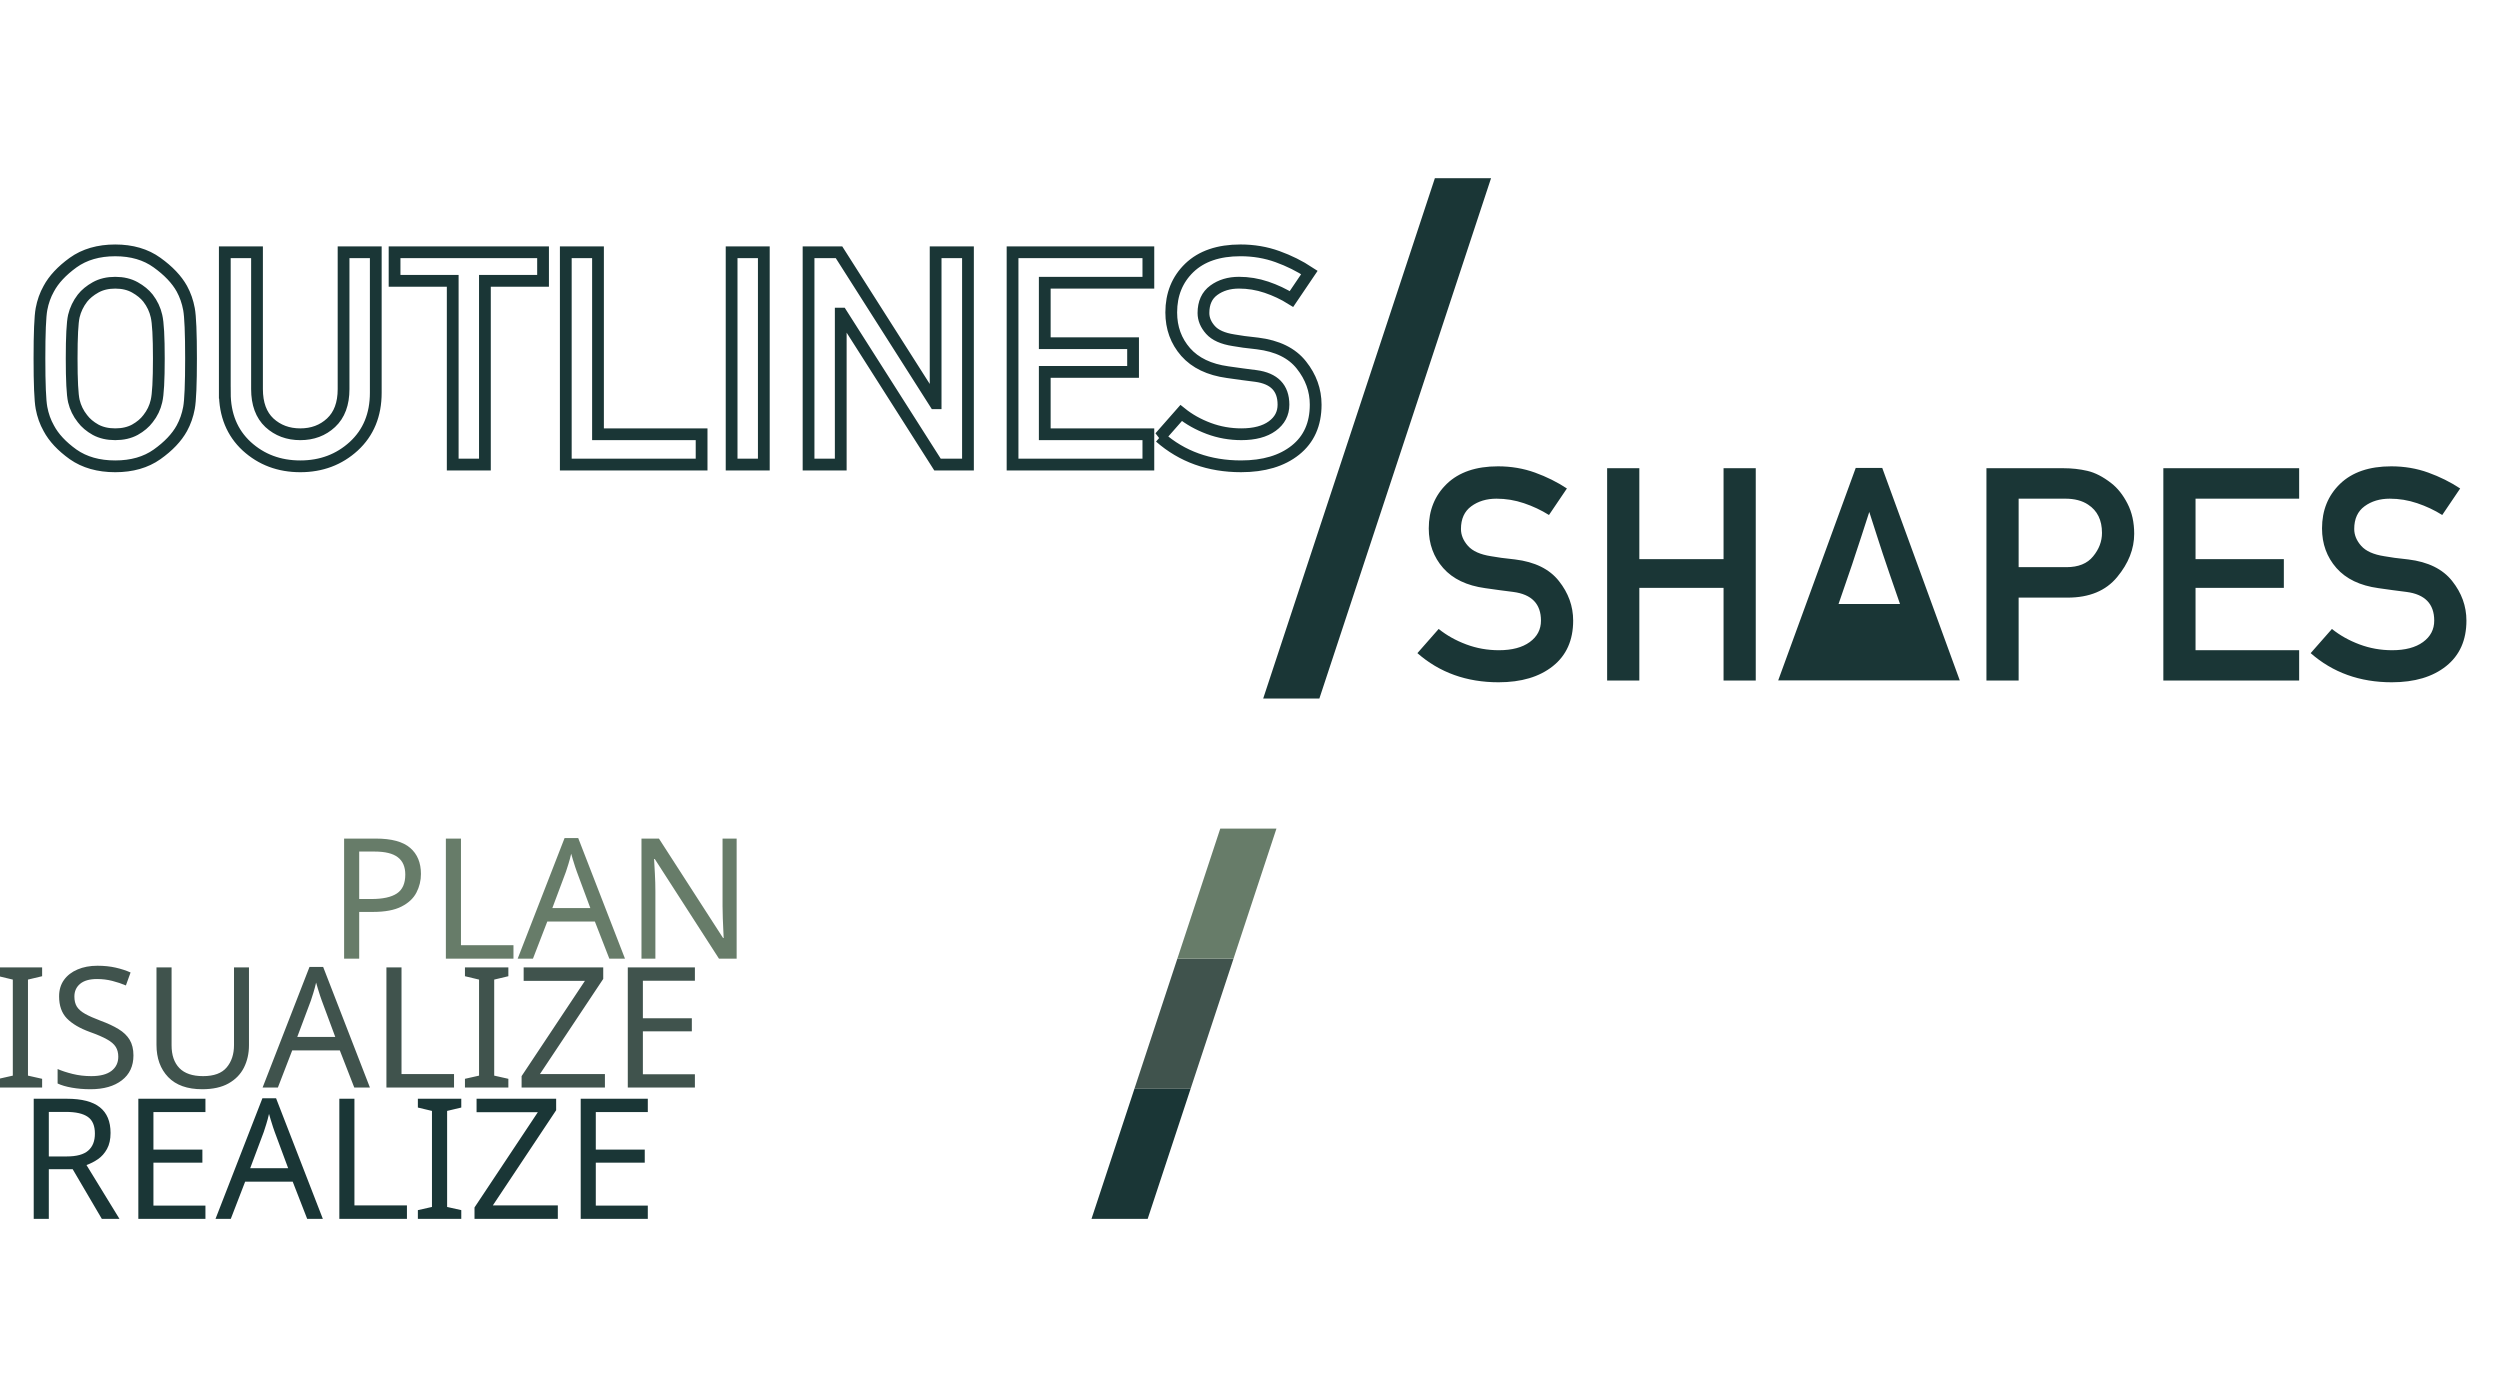
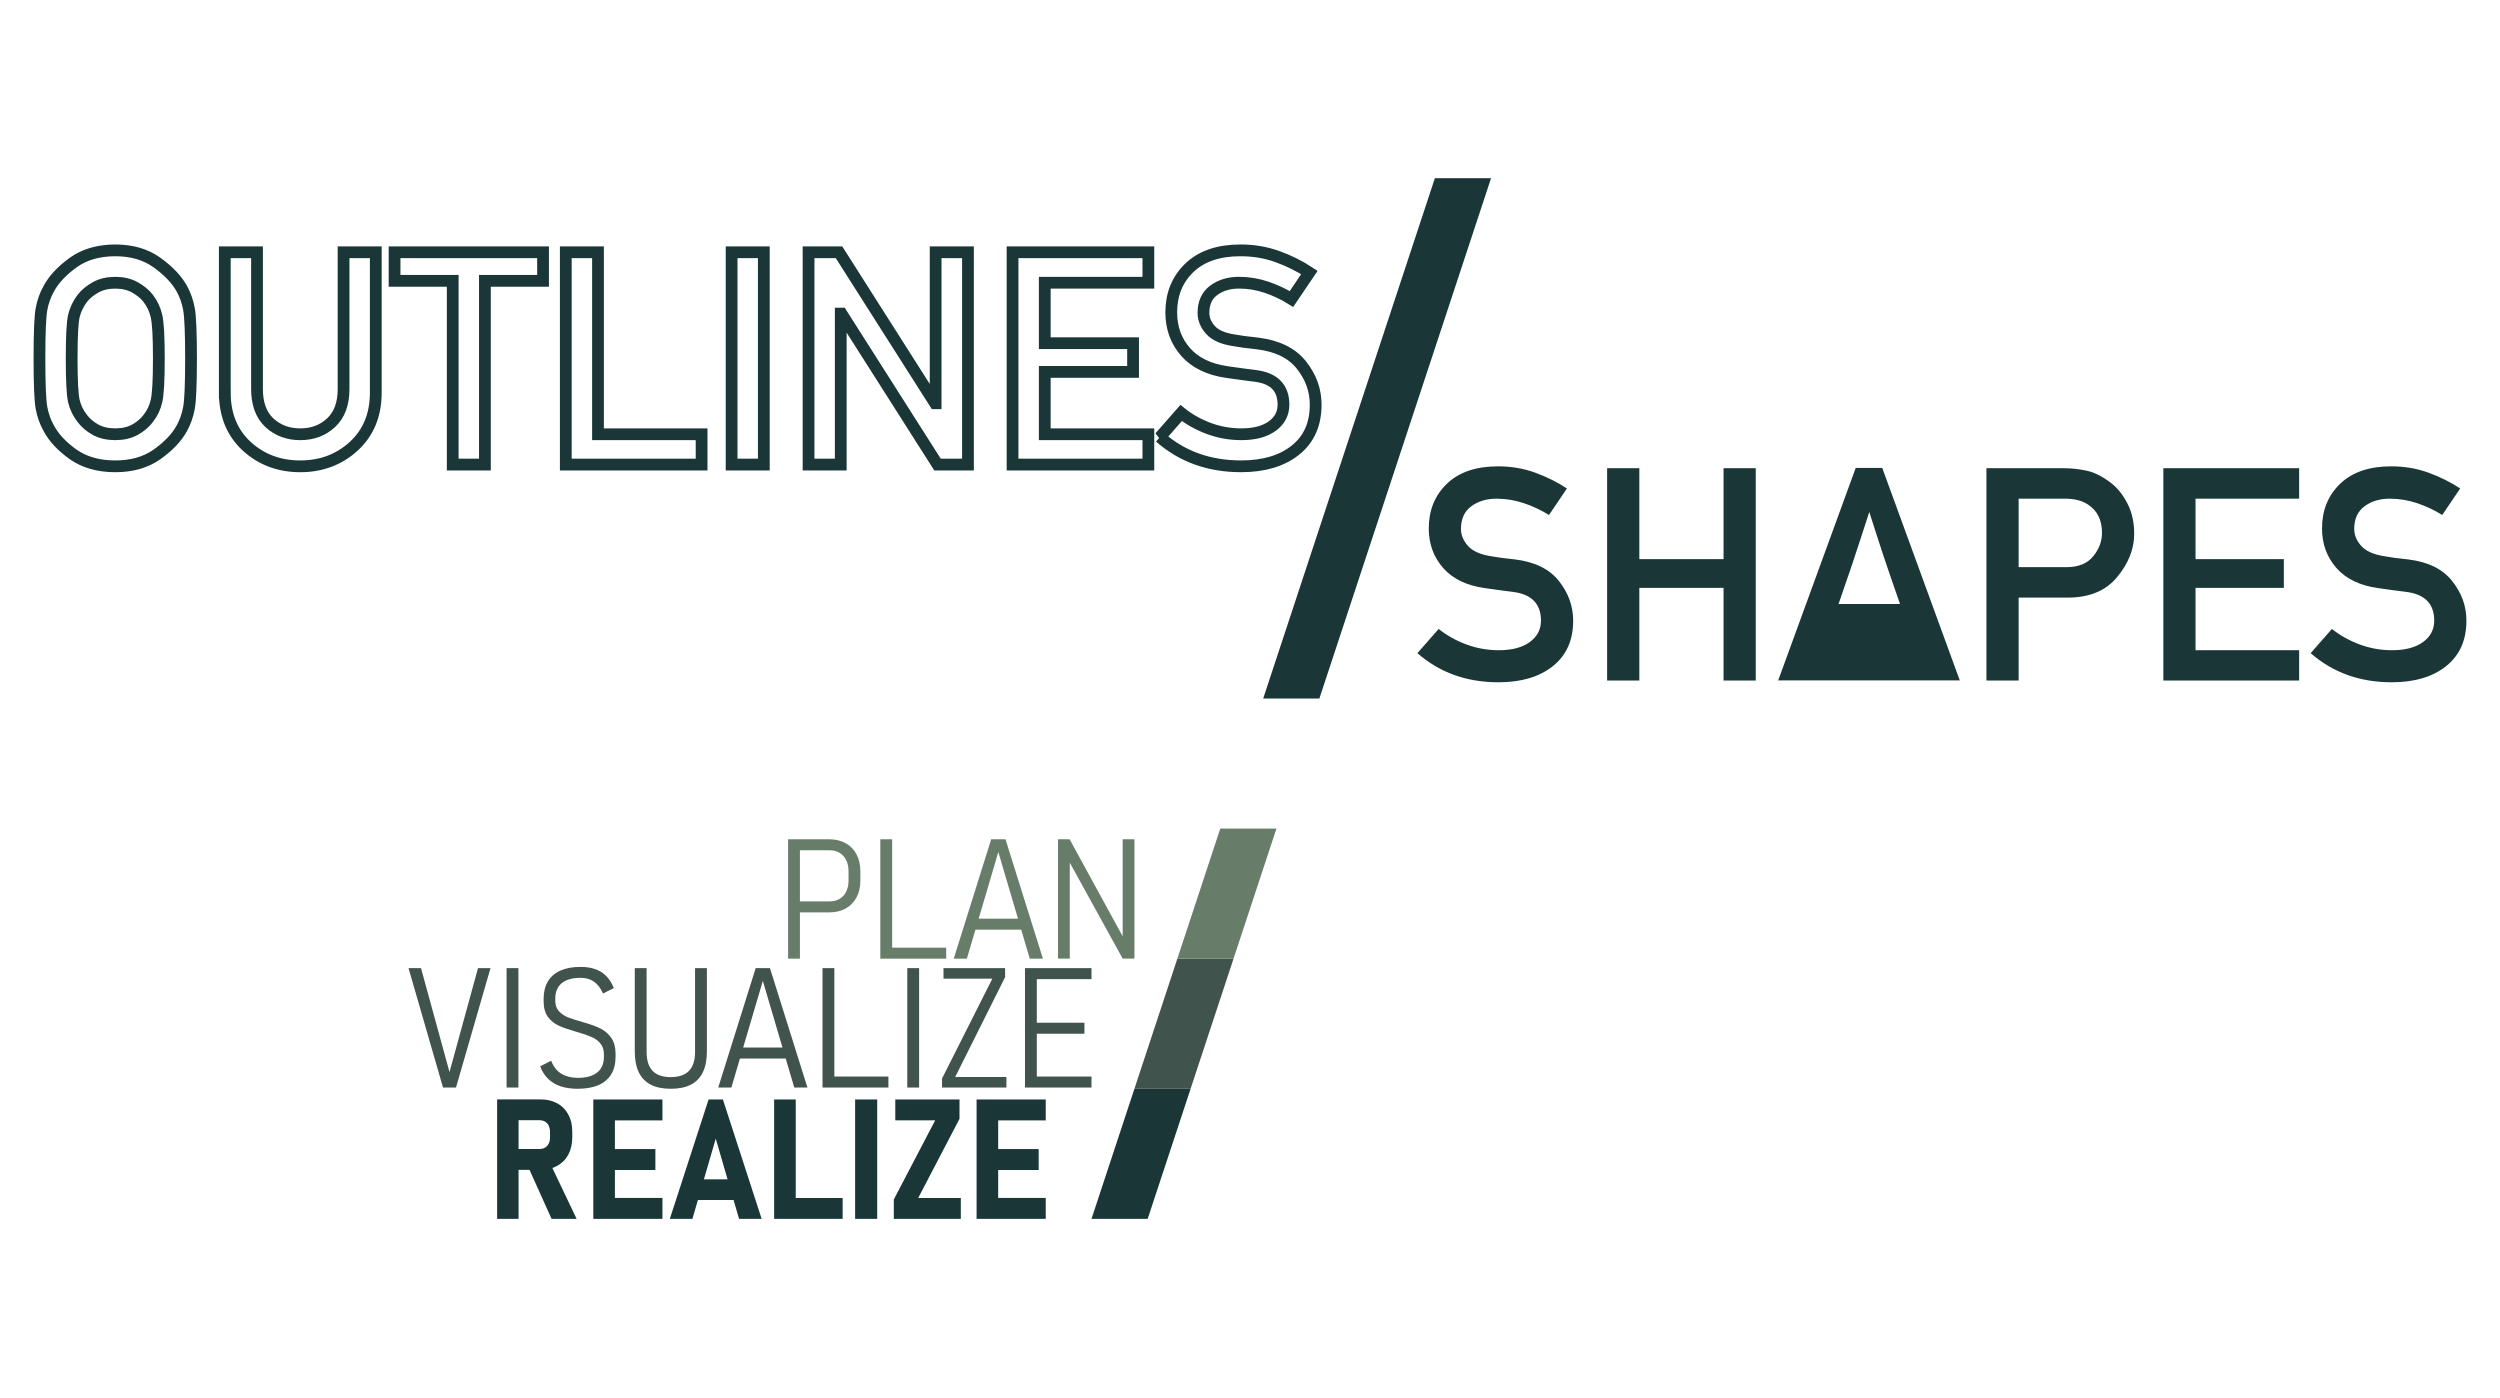
<svg xmlns="http://www.w3.org/2000/svg" width="170mm" height="95mm" viewBox="0 0 170 95" version="1.1" id="svg5" xml:space="preserve">
  <defs id="defs2">
    <clipPath clipPathUnits="userSpaceOnUse" id="clipPath1">
      <path style="font-size:20.293px;line-height:1.2;font-family:'Alte DIN 1451 Mittelschrift';-inkscape-font-specification:'Alte DIN 1451 Mittelschrift, Normal';font-variation-settings:'wdth' 90, 'wght' 700;fill:#1a3636;fill-opacity:1;stroke-width:10.597;stroke-linecap:round;stroke-linejoin:round" d="m 646.143,-70.094 5.33,-6.06 c 1.996,1.606 4.296,2.896 6.9,3.87 2.604,0.974 5.33,1.46 8.178,1.46 3.286,0 5.866,-0.682 7.74,-2.044 1.874,-1.363 2.811,-3.152 2.811,-5.367 0,-4.186 -2.312,-6.584 -6.937,-7.192 -1.217,-0.146 -2.349,-0.292 -3.395,-0.438 -1.047,-0.146 -2.264,-0.316 -3.651,-0.511 -4.6,-0.633 -8.105,-2.312 -10.515,-5.038 -2.41,-2.75 -3.614,-6.06 -3.614,-9.93 0,-4.527 1.509,-8.251 4.527,-11.172 3.042,-2.921 7.314,-4.381 12.815,-4.381 3.286,0 6.377,0.523 9.273,1.57 2.896,1.047 5.562,2.373 7.995,3.979 l -4.491,6.645 c -1.947,-1.217 -4.04,-2.203 -6.28,-2.957 -2.239,-0.755 -4.527,-1.132 -6.864,-1.132 -2.483,0 -4.588,0.633 -6.316,1.898 -1.728,1.266 -2.592,3.164 -2.592,5.695 0,1.509 0.584,2.921 1.752,4.235 1.168,1.314 3.103,2.178 5.805,2.592 0.706,0.122 1.558,0.256 2.556,0.402 0.998,0.122 2.142,0.256 3.432,0.402 4.965,0.608 8.628,2.41 10.989,5.403 2.385,2.994 3.578,6.304 3.578,9.93 0,4.892 -1.692,8.689 -5.075,11.391 -3.383,2.702 -7.922,4.052 -13.618,4.052 -8.008,0 -14.786,-2.434 -20.335,-7.302 z m 76.705,6.864 V -86.45 H 701.746 v 23.22 h -8.068 v -53.193 h 8.068 v 22.782 h 21.102 v -22.782 h 8.068 v 53.193 z m 13.691,-0.036 19.423,-53.23 h 6.645 l 19.423,53.23 z m 15.115,-19.131 h 15.407 c -1.12,-3.286 -2.008,-5.854 -2.665,-7.703 -0.633,-1.874 -1.193,-3.529 -1.679,-4.965 -0.462,-1.436 -0.937,-2.896 -1.424,-4.381 -0.487,-1.485 -1.132,-3.493 -1.935,-6.024 -0.852,2.629 -1.533,4.734 -2.044,6.316 -0.511,1.558 -1.01,3.067 -1.497,4.527 -0.462,1.46 -1.01,3.091 -1.643,4.892 -0.608,1.801 -1.448,4.247 -2.519,7.338 z m 45.125,-26.396 v 17.159 h 11.975 c 2.994,0 5.221,-0.901 6.681,-2.702 1.485,-1.801 2.227,-3.76 2.227,-5.878 0,-3.213 -1.156,-5.574 -3.468,-7.083 -1.485,-0.998 -3.395,-1.497 -5.732,-1.497 z m -8.068,45.563 v -53.194 h 19.313 c 2.069,0 4.053,0.219 5.951,0.657 1.923,0.438 3.919,1.46 5.987,3.067 1.606,1.241 2.969,2.957 4.089,5.148 1.12,2.166 1.679,4.685 1.679,7.557 0,3.797 -1.424,7.411 -4.272,10.843 -2.823,3.432 -6.961,5.148 -12.413,5.148 H 796.779 v 20.774 z m 44.322,0 v -53.194 h 34.026 v 7.63 h -25.958 v 15.151 h 22.124 v 7.192 h -22.124 v 15.626 h 25.958 v 7.594 z m 36.91,-6.864 5.33,-6.06 c 1.996,1.606 4.296,2.896 6.9,3.87 2.604,0.974 5.33,1.46 8.178,1.46 3.286,0 5.866,-0.682 7.74,-2.044 1.874,-1.363 2.811,-3.152 2.811,-5.367 0,-4.186 -2.312,-6.584 -6.937,-7.192 -1.217,-0.146 -2.349,-0.292 -3.395,-0.438 -1.047,-0.146 -2.264,-0.316 -3.651,-0.511 -4.6,-0.633 -8.105,-2.312 -10.515,-5.038 -2.41,-2.75 -3.614,-6.06 -3.614,-9.93 0,-4.527 1.509,-8.251 4.527,-11.172 3.042,-2.921 7.314,-4.381 12.815,-4.381 3.286,0 6.377,0.523 9.273,1.57 2.896,1.047 5.562,2.373 7.995,3.979 l -4.491,6.645 c -1.947,-1.217 -4.04,-2.203 -6.28,-2.957 -2.239,-0.755 -4.527,-1.132 -6.864,-1.132 -2.483,0 -4.588,0.633 -6.316,1.898 -1.728,1.266 -2.592,3.164 -2.592,5.695 0,1.509 0.584,2.921 1.752,4.235 1.168,1.314 3.103,2.178 5.805,2.592 0.706,0.122 1.558,0.256 2.556,0.402 0.998,0.122 2.142,0.256 3.432,0.402 4.965,0.608 8.628,2.41 10.989,5.403 2.385,2.994 3.578,6.304 3.578,9.93 0,4.892 -1.692,8.689 -5.075,11.391 -3.383,2.702 -7.922,4.052 -13.618,4.052 -8.008,0 -14.786,-2.434 -20.335,-7.302 z" id="path2" aria-label="SHAPES" />
    </clipPath>
    <clipPath clipPathUnits="userSpaceOnUse" id="clipPath1-8">
      <path style="font-size:20.293px;line-height:1.2;font-family:'Alte DIN 1451 Mittelschrift';-inkscape-font-specification:'Alte DIN 1451 Mittelschrift, Normal';font-variation-settings:'wdth' 90, 'wght' 700;fill:#1a3636;fill-opacity:1;stroke-width:10.597;stroke-linecap:round;stroke-linejoin:round" d="m 646.143,-70.094 5.33,-6.06 c 1.996,1.606 4.296,2.896 6.9,3.87 2.604,0.974 5.33,1.46 8.178,1.46 3.286,0 5.866,-0.682 7.74,-2.044 1.874,-1.363 2.811,-3.152 2.811,-5.367 0,-4.186 -2.312,-6.584 -6.937,-7.192 -1.217,-0.146 -2.349,-0.292 -3.395,-0.438 -1.047,-0.146 -2.264,-0.316 -3.651,-0.511 -4.6,-0.633 -8.105,-2.312 -10.515,-5.038 -2.41,-2.75 -3.614,-6.06 -3.614,-9.93 0,-4.527 1.509,-8.251 4.527,-11.172 3.042,-2.921 7.314,-4.381 12.815,-4.381 3.286,0 6.377,0.523 9.273,1.57 2.896,1.047 5.562,2.373 7.995,3.979 l -4.491,6.645 c -1.947,-1.217 -4.04,-2.203 -6.28,-2.957 -2.239,-0.755 -4.527,-1.132 -6.864,-1.132 -2.483,0 -4.588,0.633 -6.316,1.898 -1.728,1.266 -2.592,3.164 -2.592,5.695 0,1.509 0.584,2.921 1.752,4.235 1.168,1.314 3.103,2.178 5.805,2.592 0.706,0.122 1.558,0.256 2.556,0.402 0.998,0.122 2.142,0.256 3.432,0.402 4.965,0.608 8.628,2.41 10.989,5.403 2.385,2.994 3.578,6.304 3.578,9.93 0,4.892 -1.692,8.689 -5.075,11.391 -3.383,2.702 -7.922,4.052 -13.618,4.052 -8.008,0 -14.786,-2.434 -20.335,-7.302 z m 76.705,6.864 V -86.45 H 701.746 v 23.22 h -8.068 v -53.193 h 8.068 v 22.782 h 21.102 v -22.782 h 8.068 v 53.193 z m 13.691,-0.036 19.423,-53.23 h 6.645 l 19.423,53.23 z m 15.115,-19.131 h 15.407 c -1.12,-3.286 -2.008,-5.854 -2.665,-7.703 -0.633,-1.874 -1.193,-3.529 -1.679,-4.965 -0.462,-1.436 -0.937,-2.896 -1.424,-4.381 -0.487,-1.485 -1.132,-3.493 -1.935,-6.024 -0.852,2.629 -1.533,4.734 -2.044,6.316 -0.511,1.558 -1.01,3.067 -1.497,4.527 -0.462,1.46 -1.01,3.091 -1.643,4.892 -0.608,1.801 -1.448,4.247 -2.519,7.338 z m 45.125,-26.396 v 17.159 h 11.975 c 2.994,0 5.221,-0.901 6.681,-2.702 1.485,-1.801 2.227,-3.76 2.227,-5.878 0,-3.213 -1.156,-5.574 -3.468,-7.083 -1.485,-0.998 -3.395,-1.497 -5.732,-1.497 z m -8.068,45.563 v -53.194 h 19.313 c 2.069,0 4.053,0.219 5.951,0.657 1.923,0.438 3.919,1.46 5.987,3.067 1.606,1.241 2.969,2.957 4.089,5.148 1.12,2.166 1.679,4.685 1.679,7.557 0,3.797 -1.424,7.411 -4.272,10.843 -2.823,3.432 -6.961,5.148 -12.413,5.148 H 796.779 v 20.774 z m 44.322,0 v -53.194 h 34.026 v 7.63 h -25.958 v 15.151 h 22.124 v 7.192 h -22.124 v 15.626 h 25.958 v 7.594 z m 36.91,-6.864 5.33,-6.06 c 1.996,1.606 4.296,2.896 6.9,3.87 2.604,0.974 5.33,1.46 8.178,1.46 3.286,0 5.866,-0.682 7.74,-2.044 1.874,-1.363 2.811,-3.152 2.811,-5.367 0,-4.186 -2.312,-6.584 -6.937,-7.192 -1.217,-0.146 -2.349,-0.292 -3.395,-0.438 -1.047,-0.146 -2.264,-0.316 -3.651,-0.511 -4.6,-0.633 -8.105,-2.312 -10.515,-5.038 -2.41,-2.75 -3.614,-6.06 -3.614,-9.93 0,-4.527 1.509,-8.251 4.527,-11.172 3.042,-2.921 7.314,-4.381 12.815,-4.381 3.286,0 6.377,0.523 9.273,1.57 2.896,1.047 5.562,2.373 7.995,3.979 l -4.491,6.645 c -1.947,-1.217 -4.04,-2.203 -6.28,-2.957 -2.239,-0.755 -4.527,-1.132 -6.864,-1.132 -2.483,0 -4.588,0.633 -6.316,1.898 -1.728,1.266 -2.592,3.164 -2.592,5.695 0,1.509 0.584,2.921 1.752,4.235 1.168,1.314 3.103,2.178 5.805,2.592 0.706,0.122 1.558,0.256 2.556,0.402 0.998,0.122 2.142,0.256 3.432,0.402 4.965,0.608 8.628,2.41 10.989,5.403 2.385,2.994 3.578,6.304 3.578,9.93 0,4.892 -1.692,8.689 -5.075,11.391 -3.383,2.702 -7.922,4.052 -13.618,4.052 -8.008,0 -14.786,-2.434 -20.335,-7.302 z" id="path2-2" aria-label="SHAPES" />
    </clipPath>
  </defs>
  <g id="layer1">
    <g id="g4-8" transform="matrix(0.2714101,0,0,0.2714101,-64.88323,112.2415)">
      <g id="g1" transform="translate(24.00815,2.727622)">
        <path style="font-size:48.896px;line-height:1.2;font-family:'Alte DIN 1451 Mittelschrift';-inkscape-font-specification:'Alte DIN 1451 Mittelschrift, Normal';font-variation-settings:'wdth' 90, 'wght' 700;fill:#1a3636;fill-opacity:1;stroke-width:25.534;stroke-linecap:round;stroke-linejoin:round" d="m 488.52,-110.899 10.754,-32.591 h 14.075 l -10.754,32.591 z" id="text17391-7-8" aria-label="/" />
        <path style="font-size:48.896px;line-height:1.2;font-family:'Alte DIN 1451 Mittelschrift';-inkscape-font-specification:'Alte DIN 1451 Mittelschrift, Normal';font-variation-settings:'wdth' 90, 'wght' 700;fill:#40534d;fill-opacity:1;stroke-width:25.534;stroke-linecap:round;stroke-linejoin:round" d="m 499.273,-143.491 10.754,-32.591 h 14.075 l -10.754,32.591 z" id="text17391-7-8-6" aria-label="/" />
        <path style="font-size:48.896px;line-height:1.2;font-family:'Alte DIN 1451 Mittelschrift';-inkscape-font-specification:'Alte DIN 1451 Mittelschrift, Normal';font-variation-settings:'wdth' 90, 'wght' 700;fill:#677c69;fill-opacity:1;stroke-width:25.534;stroke-linecap:round;stroke-linejoin:round" d="m 510.027,-176.082 10.754,-32.591 h 14.075 l -10.754,32.591 z" id="text17391-7-8-6-8" aria-label="/" />
        <g id="g2" transform="matrix(3.684462,0,0,3.684462,163.0889,-596.093)">
          <path style="font-size:20.293px;line-height:1.2;font-family:'Alte DIN 1451 Mittelschrift';-inkscape-font-specification:'Alte DIN 1451 Mittelschrift, Normal';font-variation-settings:'wdth' 90, 'wght' 700;fill:none;stroke:#1a3636;stroke-width:0.8;stroke-linecap:square" d="m 16.786,73.181 q 0,-2.606 0.139,-3.359 0.139,-0.753 0.495,-1.387 0.505,-0.941 1.655,-1.774 1.159,-0.832 2.864,-0.832 1.694,0 2.844,0.832 1.159,0.832 1.685,1.774 0.347,0.634 0.486,1.387 0.139,0.753 0.139,3.359 0,2.606 -0.139,3.359 -0.139,0.753 -0.486,1.387 -0.525,0.951 -1.685,1.774 -1.149,0.813 -2.844,0.813 -1.704,0 -2.864,-0.813 -1.149,-0.822 -1.655,-1.774 -0.357,-0.634 -0.495,-1.387 -0.139,-0.753 -0.139,-3.359 z m 2.19,0 q 0,2.229 0.149,2.893 0.159,0.664 0.585,1.199 0.327,0.436 0.892,0.753 0.565,0.307 1.338,0.307 0.773,0 1.338,-0.307 0.565,-0.317 0.892,-0.753 0.426,-0.535 0.575,-1.199 0.159,-0.664 0.159,-2.893 0,-2.22 -0.159,-2.883 -0.149,-0.664 -0.575,-1.219 -0.327,-0.416 -0.892,-0.733 -0.565,-0.317 -1.338,-0.317 -0.773,0 -1.338,0.317 -0.565,0.317 -0.892,0.733 -0.426,0.555 -0.585,1.219 -0.149,0.664 -0.149,2.883 z m 10.414,2.329 v -9.552 h 2.19 v 9.304 q 0,1.496 0.842,2.289 0.852,0.783 2.101,0.783 1.249,0 2.091,-0.783 0.852,-0.793 0.852,-2.289 v -9.304 h 2.19 v 9.552 q 0,2.259 -1.496,3.637 -1.496,1.367 -3.637,1.367 -2.15,0 -3.646,-1.367 -1.486,-1.377 -1.486,-3.637 z m 15.498,4.885 V 67.9 h -3.954 v -1.942 h 10.097 v 1.942 h -3.954 v 12.495 z m 7.689,0 V 65.958 h 2.19 v 12.376 h 7.045 v 2.061 z m 11.276,0 V 65.958 h 2.19 v 14.437 z m 5.232,0 V 65.958 h 2.071 l 6.53,10.266 h 0.04 V 65.958 H 79.925 V 80.395 H 77.854 L 71.324,70.129 h -0.05 v 10.266 z m 13.872,0 V 65.958 h 9.235 v 2.071 h -7.045 v 4.112 h 6.005 v 1.952 h -6.005 v 4.241 h 7.045 v 2.061 z m 10.018,-1.863 1.447,-1.645 q 0.813,0.654 1.873,1.05 1.06,0.396 2.22,0.396 1.338,0 2.101,-0.555 0.763,-0.555 0.763,-1.457 0,-1.704 -1.883,-1.952 -0.495,-0.059 -0.922,-0.119 -0.426,-0.059 -0.991,-0.139 -1.873,-0.258 -2.854,-1.367 -0.981,-1.12 -0.981,-2.695 0,-1.843 1.229,-3.032 1.239,-1.189 3.478,-1.189 1.338,0 2.517,0.426 1.179,0.426 2.17,1.08 l -1.219,1.803 q -0.793,-0.495 -1.704,-0.803 -0.912,-0.307 -1.863,-0.307 -1.011,0 -1.714,0.515 -0.704,0.515 -0.704,1.546 0,0.614 0.476,1.149 0.476,0.535 1.576,0.704 0.287,0.05 0.694,0.109 0.406,0.05 0.931,0.109 2.021,0.248 2.983,1.467 0.971,1.219 0.971,2.695 0,1.992 -1.377,3.092 -1.377,1.1 -3.696,1.1 -3.26,0 -5.519,-1.982 z" id="text17391" aria-label="OUTLINES " />
        </g>
-         <text xml:space="preserve" style="font-style:normal;font-variant:normal;font-weight:normal;font-stretch:normal;font-size:42.141px;line-height:1.2;font-family:Bahnschrift;-inkscape-font-specification:'Bahnschrift, @wght=300,wdth=90.0';font-variant-ligatures:normal;font-variant-caps:normal;font-variant-numeric:normal;font-variant-east-asian:normal;font-variation-settings:'wdth' 90, 'wght' 300;text-decoration-color:#000000;fill:#677c69;fill-opacity:1;stroke:none;stroke-width:11.453;stroke-linecap:round;stroke-linejoin:round;stroke-dasharray:none;stroke-opacity:1;stop-color:#000000" x="502.319" y="-176.082" id="text17391-3">
-           <tspan id="tspan17389-2" style="font-style:normal;font-variant:normal;font-weight:normal;font-stretch:normal;font-size:42.141px;font-family:Bahnschrift;-inkscape-font-specification:'Bahnschrift, @wght=300,wdth=90.0';font-variant-ligatures:normal;font-variant-caps:normal;font-variant-numeric:normal;font-variant-east-asian:normal;font-variation-settings:'wdth' 90, 'wght' 300;text-align:end;text-anchor:end;fill:#677c69;fill-opacity:1;stroke-width:11.453" x="502.319" y="-176.082">PLAN</tspan>
-         </text>
-         <text xml:space="preserve" style="font-style:normal;font-variant:normal;font-weight:normal;font-stretch:normal;font-size:42.141px;line-height:1.2;font-family:Bahnschrift;-inkscape-font-specification:'Bahnschrift, @wght=300,wdth=90.0';font-variant-ligatures:normal;font-variant-caps:normal;font-variant-numeric:normal;font-variant-east-asian:normal;font-variation-settings:'wdth' 90, 'wght' 300;text-decoration-color:#000000;fill:#40534d;fill-opacity:1;stroke:none;stroke-width:11.453;stroke-linecap:round;stroke-linejoin:round;stroke-dasharray:none;stroke-opacity:1;stop-color:#000000" x="490.289" y="-143.799" id="text17391-3-1">
-           <tspan id="tspan17389-2-6" style="font-style:normal;font-variant:normal;font-weight:normal;font-stretch:normal;font-size:42.141px;font-family:Bahnschrift;-inkscape-font-specification:'Bahnschrift, @wght=300,wdth=90.0';font-variant-ligatures:normal;font-variant-caps:normal;font-variant-numeric:normal;font-variant-east-asian:normal;font-variation-settings:'wdth' 90, 'wght' 300;text-align:end;text-anchor:end;fill:#40534d;fill-opacity:1;stroke-width:11.453" x="490.289" y="-143.799">VISUALIZE</tspan>
-         </text>
-         <text xml:space="preserve" style="font-style:normal;font-variant:normal;font-weight:normal;font-stretch:normal;font-size:42.141px;line-height:1.2;font-family:Bahnschrift;-inkscape-font-specification:'Bahnschrift, @wght=700,wdth=90';font-variant-ligatures:normal;font-variant-caps:normal;font-variant-numeric:normal;font-variant-east-asian:normal;font-variation-settings:'wdth' 90, 'wght' 700;text-decoration-color:#000000;letter-spacing:0px;fill:#1a3636;fill-opacity:1;stroke:none;stroke-width:11.453;stroke-linecap:round;stroke-linejoin:round;stroke-dasharray:none;stroke-opacity:1;stop-color:#000000" x="478.495" y="-110.899" id="text17391-3-1-1">
-           <tspan id="tspan17389-2-6-9" style="font-style:normal;font-variant:normal;font-weight:normal;font-stretch:normal;font-size:42.141px;font-family:Bahnschrift;-inkscape-font-specification:'Bahnschrift, @wght=700,wdth=90';font-variant-ligatures:normal;font-variant-caps:normal;font-variant-numeric:normal;font-variant-east-asian:normal;font-variation-settings:'wdth' 90, 'wght' 700;text-align:end;letter-spacing:0px;text-anchor:end;fill:#1a3636;fill-opacity:1;stroke-width:11.453" x="478.495" y="-110.899" dx="0">REALIZE</tspan>
-         </text>
+         <path style="font-size:42.141px;line-height:1.2;font-family:Bahnschrift;-inkscape-font-specification:'Bahnschrift, @wght=300,wdth=90.0';font-variation-settings:'wdth' 90, 'wght' 300;text-align:end;text-anchor:end;fill:#677c69;stroke-width:11.453;stroke-linecap:round;stroke-linejoin:round" d="m 414.663,-190.445 h 8.292 q 1.42,0 2.469,-0.638 1.07,-0.638 1.646,-1.811 0.576,-1.173 0.576,-2.757 v -2.325 q 0,-1.605 -0.576,-2.778 -0.576,-1.193 -1.646,-1.831 -1.049,-0.658 -2.469,-0.658 h -8.292 v -2.757 h 8.148 q 2.366,0 4.115,0.988 1.77,0.967 2.716,2.778 0.967,1.811 0.967,4.259 v 2.346 q 0,2.407 -0.967,4.198 -0.947,1.79 -2.716,2.778 -1.749,0.967 -4.115,0.967 h -8.148 z m -2.161,-15.556 h 2.963 v 29.918 h -2.963 z m 23.107,0 h 2.963 v 29.918 h -2.963 z m 2.099,27.161 h 14.404 v 2.757 H 437.709 Z m 25.679,-27.161 h 3.58 l 9.383,29.918 h -3.292 l -7.881,-26.729 -7.881,26.729 h -3.292 z m -4.794,19.897 h 13.519 v 2.757 h -13.519 z m 21.544,-19.897 h 2.901 l 14.218,26.009 -0.926,-0.288 v -25.721 h 2.942 v 29.898 h -2.942 l -14.404,-26.132 1.152,0.494 v 25.638 h -2.942 z" id="text17391-3" aria-label="PLAN" />
+         <path style="font-size:42.141px;line-height:1.2;font-family:Bahnschrift;-inkscape-font-specification:'Bahnschrift, @wght=300,wdth=90.0';font-variation-settings:'wdth' 90, 'wght' 300;text-align:end;text-anchor:end;fill:#40534d;stroke-width:11.453;stroke-linecap:round;stroke-linejoin:round" d="m 317.405,-173.718 h 3.128 l 7.14,26.05 7.14,-26.05 h 3.128 l -8.642,29.918 h -3.251 z m 27.531,29.918 h -2.963 v -29.918 h 2.963 z m 14.877,0.309 q -2.325,0 -4.177,-0.576 -1.852,-0.597 -3.189,-1.852 -1.337,-1.255 -2.058,-3.21 v 0 l 2.757,-1.379 v 0 q 0.844,2.202 2.551,3.251 1.728,1.029 4.115,1.029 3.169,0 4.856,-1.337 1.687,-1.358 1.687,-3.868 v -0.72 q 0,-1.605 -0.823,-2.613 -0.802,-1.029 -2.058,-1.605 -1.255,-0.576 -3.272,-1.173 -0.062,-0.021 -0.123,-0.041 -0.062,-0.021 -0.123,-0.041 l -0.576,-0.165 q -2.654,-0.761 -4.28,-1.482 -1.605,-0.72 -2.737,-2.181 -1.111,-1.482 -1.111,-3.951 v -0.597 q 0,-2.593 1.07,-4.383 1.07,-1.79 3.128,-2.716 2.078,-0.926 5.062,-0.926 2.119,0 3.704,0.576 1.605,0.556 2.737,1.728 1.152,1.152 1.893,3.004 v 0 l -2.716,1.358 v 0 q -0.905,-2.037 -2.284,-2.984 -1.358,-0.947 -3.333,-0.947 -3.066,0 -4.712,1.337 -1.626,1.337 -1.626,3.827 v 0.597 q 0,1.605 0.905,2.593 0.905,0.988 2.243,1.543 1.358,0.535 3.663,1.173 0.082,0.021 0.144,0.041 0.062,0.021 0.123,0.041 0.103,0.021 0.206,0.062 0.103,0.041 0.206,0.062 2.346,0.679 3.93,1.482 1.584,0.802 2.634,2.325 1.049,1.523 1.049,3.93 v 0.782 q 0,2.593 -1.091,4.383 -1.091,1.79 -3.21,2.716 -2.119,0.905 -5.165,0.905 z m 23.293,0 q -3.025,0 -5.021,-1.029 -1.996,-1.049 -3.004,-3.128 -0.988,-2.078 -0.988,-5.206 v -20.865 h 2.963 v 21.009 q 0,3.148 1.502,4.733 1.502,1.564 4.547,1.564 3.045,0 4.568,-1.564 1.523,-1.584 1.523,-4.733 v -21.009 h 2.963 v 20.865 q 0,3.128 -1.008,5.206 -0.988,2.078 -3.004,3.128 -2.017,1.029 -5.041,1.029 z m 21.276,-30.227 h 3.58 l 9.383,29.918 h -3.292 l -7.881,-26.729 -7.881,26.729 h -3.292 z m -4.794,19.897 h 13.519 v 2.757 h -13.519 z m 21.544,-19.897 h 2.963 v 29.918 h -2.963 z m 2.099,27.161 h 14.404 v 2.757 h -14.404 z m 22.099,2.757 h -2.963 v -29.918 h 2.963 z m 21.544,-27.655 -12.511,25.021 h 12.84 v 2.634 h -16.132 v -2.263 l 12.613,-25.021 H 451.441 v -2.634 h 15.432 z m 4.98,-2.263 h 2.963 v 29.918 h -2.963 z m 2.037,27.161 h 14.63 v 2.757 h -14.63 z m 0,-13.478 h 12.86 v 2.757 h -12.86 z m 0,-13.683 h 14.63 v 2.757 h -14.63 z" id="text17391-3-1" aria-label="VISUALIZE" />
+         <path style="font-size:42.141px;line-height:1.2;font-family:Bahnschrift;-inkscape-font-specification:'Bahnschrift, @wght=700,wdth=90';font-variation-settings:'wdth' 90, 'wght' 700;text-align:end;letter-spacing:0px;text-anchor:end;fill:#1a3636;stroke-width:11.453;stroke-linecap:round;stroke-linejoin:round" d="m 341.846,-128.41 h 8.416 q 0.782,0 1.358,-0.35 0.597,-0.35 0.905,-1.008 0.329,-0.658 0.329,-1.543 v -1.317 q 0,-0.905 -0.309,-1.584 -0.309,-0.679 -0.905,-1.029 -0.597,-0.37 -1.379,-0.37 h -8.416 v -5.226 h 8.56 q 2.449,0 4.259,0.988 1.811,0.988 2.778,2.819 0.988,1.811 0.988,4.28 v 1.399 q 0,2.49 -0.988,4.342 -0.967,1.831 -2.798,2.84 -1.811,0.988 -4.239,0.988 h -8.56 z m -2.243,-12.428 h 5.37 v 29.939 h -5.37 z m 7.696,16.729 5.473,-0.947 6.749,14.157 h -6.276 z m 16.399,-16.708 h 5.412 v 29.918 h -5.412 z m 2.119,24.671 h 15.206 v 5.247 h -15.206 z m 0,-12.243 h 13.436 v 5.247 h -13.436 z m 0,-12.428 h 15.206 v 5.247 h -15.206 z m 26.77,0 h 3.58 l 9.712,29.918 h -5.659 l -5.844,-20.103 -5.844,20.103 h -5.659 z m -4.486,20.021 h 12.716 v 5.165 h -12.716 z m 20.906,-20.021 h 5.412 v 29.918 h -5.412 z m 2.346,24.692 h 14.815 v 5.226 h -14.815 z m 23.478,5.226 h -5.535 v -29.918 h 5.535 z m 20.618,-25.062 -10.35,19.836 h 10.679 v 5.226 h -16.79 v -4.856 l 10.371,-19.836 h -10 v -5.226 h 16.091 z m 4.28,-4.856 h 5.412 v 29.918 h -5.412 z m 2.119,24.671 h 15.206 v 5.247 h -15.206 z m 0,-12.243 h 13.436 v 5.247 h -13.436 z m 0,-12.428 h 15.206 v 5.247 h -15.206 z" id="text17391-3-1-1" aria-label="REALIZE" />
        <path style="font-size:20.293px;line-height:1.2;font-family:'Alte DIN 1451 Mittelschrift';-inkscape-font-specification:'Alte DIN 1451 Mittelschrift, Normal';font-variation-settings:'wdth' 90, 'wght' 700;fill:#1a3636;fill-opacity:1;stroke-width:10.597;stroke-linecap:round;stroke-linejoin:round" d="m 570.172,-252.638 5.33,-6.06 c 1.996,1.606 4.296,2.896 6.9,3.87 2.604,0.974 5.33,1.46 8.178,1.46 3.286,0 5.866,-0.681 7.74,-2.045 1.874,-1.363 2.811,-3.152 2.811,-5.367 0,-4.186 -2.312,-6.584 -6.937,-7.192 -1.217,-0.146 -2.349,-0.292 -3.395,-0.438 -1.047,-0.146 -2.264,-0.316 -3.651,-0.511 -4.6,-0.633 -8.105,-2.312 -10.515,-5.038 -2.41,-2.75 -3.614,-6.06 -3.614,-9.93 0,-4.527 1.509,-8.251 4.527,-11.172 3.042,-2.921 7.314,-4.381 12.815,-4.381 3.286,0 6.377,0.523 9.273,1.57 2.896,1.047 5.562,2.373 7.995,3.979 l -4.491,6.645 c -1.947,-1.217 -4.04,-2.203 -6.28,-2.957 -2.239,-0.755 -4.527,-1.132 -6.864,-1.132 -2.483,0 -4.588,0.633 -6.316,1.898 -1.728,1.266 -2.592,3.164 -2.592,5.695 0,1.509 0.584,2.921 1.752,4.235 1.168,1.314 3.103,2.178 5.805,2.592 0.706,0.122 1.558,0.256 2.556,0.402 0.998,0.122 2.142,0.256 3.432,0.402 4.965,0.608 8.628,2.41 10.989,5.403 2.385,2.994 3.578,6.304 3.578,9.93 0,4.892 -1.692,8.689 -5.075,11.391 -3.383,2.702 -7.922,4.052 -13.618,4.052 -8.008,0 -14.786,-2.434 -20.335,-7.302 z m 76.705,6.864 v -23.22 h -21.102 v 23.22 h -8.068 v -53.193 h 8.068 v 22.782 h 21.102 v -22.782 h 8.068 v 53.193 z m 13.691,-0.036 19.423,-53.23 h 6.645 l 19.423,53.23 z m 15.115,-19.131 h 15.407 c -1.12,-3.286 -2.008,-5.854 -2.665,-7.703 -0.633,-1.874 -1.193,-3.529 -1.679,-4.965 -0.462,-1.436 -0.937,-2.896 -1.424,-4.381 -0.487,-1.485 -1.132,-3.493 -1.935,-6.024 -0.852,2.629 -1.533,4.734 -2.044,6.316 -0.511,1.558 -1.01,3.067 -1.497,4.527 -0.462,1.46 -1.01,3.091 -1.643,4.892 -0.608,1.801 -1.448,4.247 -2.519,7.338 z m 45.125,-26.396 v 17.159 h 11.975 c 2.994,0 5.221,-0.901 6.681,-2.702 1.485,-1.801 2.227,-3.76 2.227,-5.878 0,-3.213 -1.156,-5.574 -3.468,-7.083 -1.485,-0.998 -3.395,-1.497 -5.732,-1.497 z m -8.068,45.563 v -53.194 h 19.313 c 2.069,0 4.053,0.219 5.951,0.657 1.923,0.438 3.919,1.46 5.987,3.067 1.606,1.241 2.969,2.957 4.089,5.148 1.12,2.166 1.679,4.685 1.679,7.557 0,3.797 -1.424,7.411 -4.272,10.843 -2.823,3.432 -6.961,5.148 -12.413,5.148 h -12.267 v 20.774 z m 44.322,0 v -53.194 h 34.026 v 7.63 H 765.13 v 15.151 h 22.124 v 7.192 H 765.13 v 15.626 h 25.958 v 7.594 z m 36.91,-6.864 5.33,-6.06 c 1.996,1.606 4.296,2.896 6.9,3.87 2.604,0.974 5.33,1.46 8.178,1.46 3.286,0 5.866,-0.681 7.74,-2.045 1.874,-1.363 2.811,-3.152 2.811,-5.367 0,-4.186 -2.312,-6.584 -6.937,-7.192 -1.217,-0.146 -2.349,-0.292 -3.395,-0.438 -1.047,-0.146 -2.264,-0.316 -3.651,-0.511 -4.6,-0.633 -8.105,-2.312 -10.515,-5.038 -2.41,-2.75 -3.614,-6.06 -3.614,-9.93 0,-4.527 1.509,-8.251 4.527,-11.172 3.042,-2.921 7.314,-4.381 12.815,-4.381 3.286,0 6.377,0.523 9.273,1.57 2.896,1.047 5.562,2.373 7.995,3.979 l -4.491,6.645 c -1.947,-1.217 -4.04,-2.203 -6.28,-2.957 -2.239,-0.755 -4.527,-1.132 -6.864,-1.132 -2.483,0 -4.588,0.633 -6.316,1.898 -1.728,1.266 -2.592,3.164 -2.592,5.695 0,1.509 0.584,2.921 1.752,4.235 1.168,1.314 3.103,2.178 5.805,2.592 0.706,0.122 1.558,0.256 2.556,0.402 0.998,0.122 2.142,0.256 3.432,0.402 4.965,0.608 8.628,2.41 10.989,5.403 2.385,2.994 3.578,6.304 3.578,9.93 0,4.892 -1.692,8.689 -5.075,11.391 -3.383,2.702 -7.922,4.052 -13.618,4.052 -8.008,0 -14.786,-2.434 -20.335,-7.302 z" id="text17391-0" aria-label="SHAPES" />
        <path style="font-size:48.896px;line-height:1.2;font-family:'Alte DIN 1451 Mittelschrift';-inkscape-font-specification:'Alte DIN 1451 Mittelschrift, Normal';font-variation-settings:'wdth' 90, 'wght' 700;fill:#1a3636;stroke-width:25.534;stroke-linecap:round;stroke-linejoin:round" d="m 531.535,-241.265 43.015,-130.366 h 14.075 l -43.015,130.366 z" id="text17391-7" aria-label="/" />
      </g>
    </g>
  </g>
</svg>
